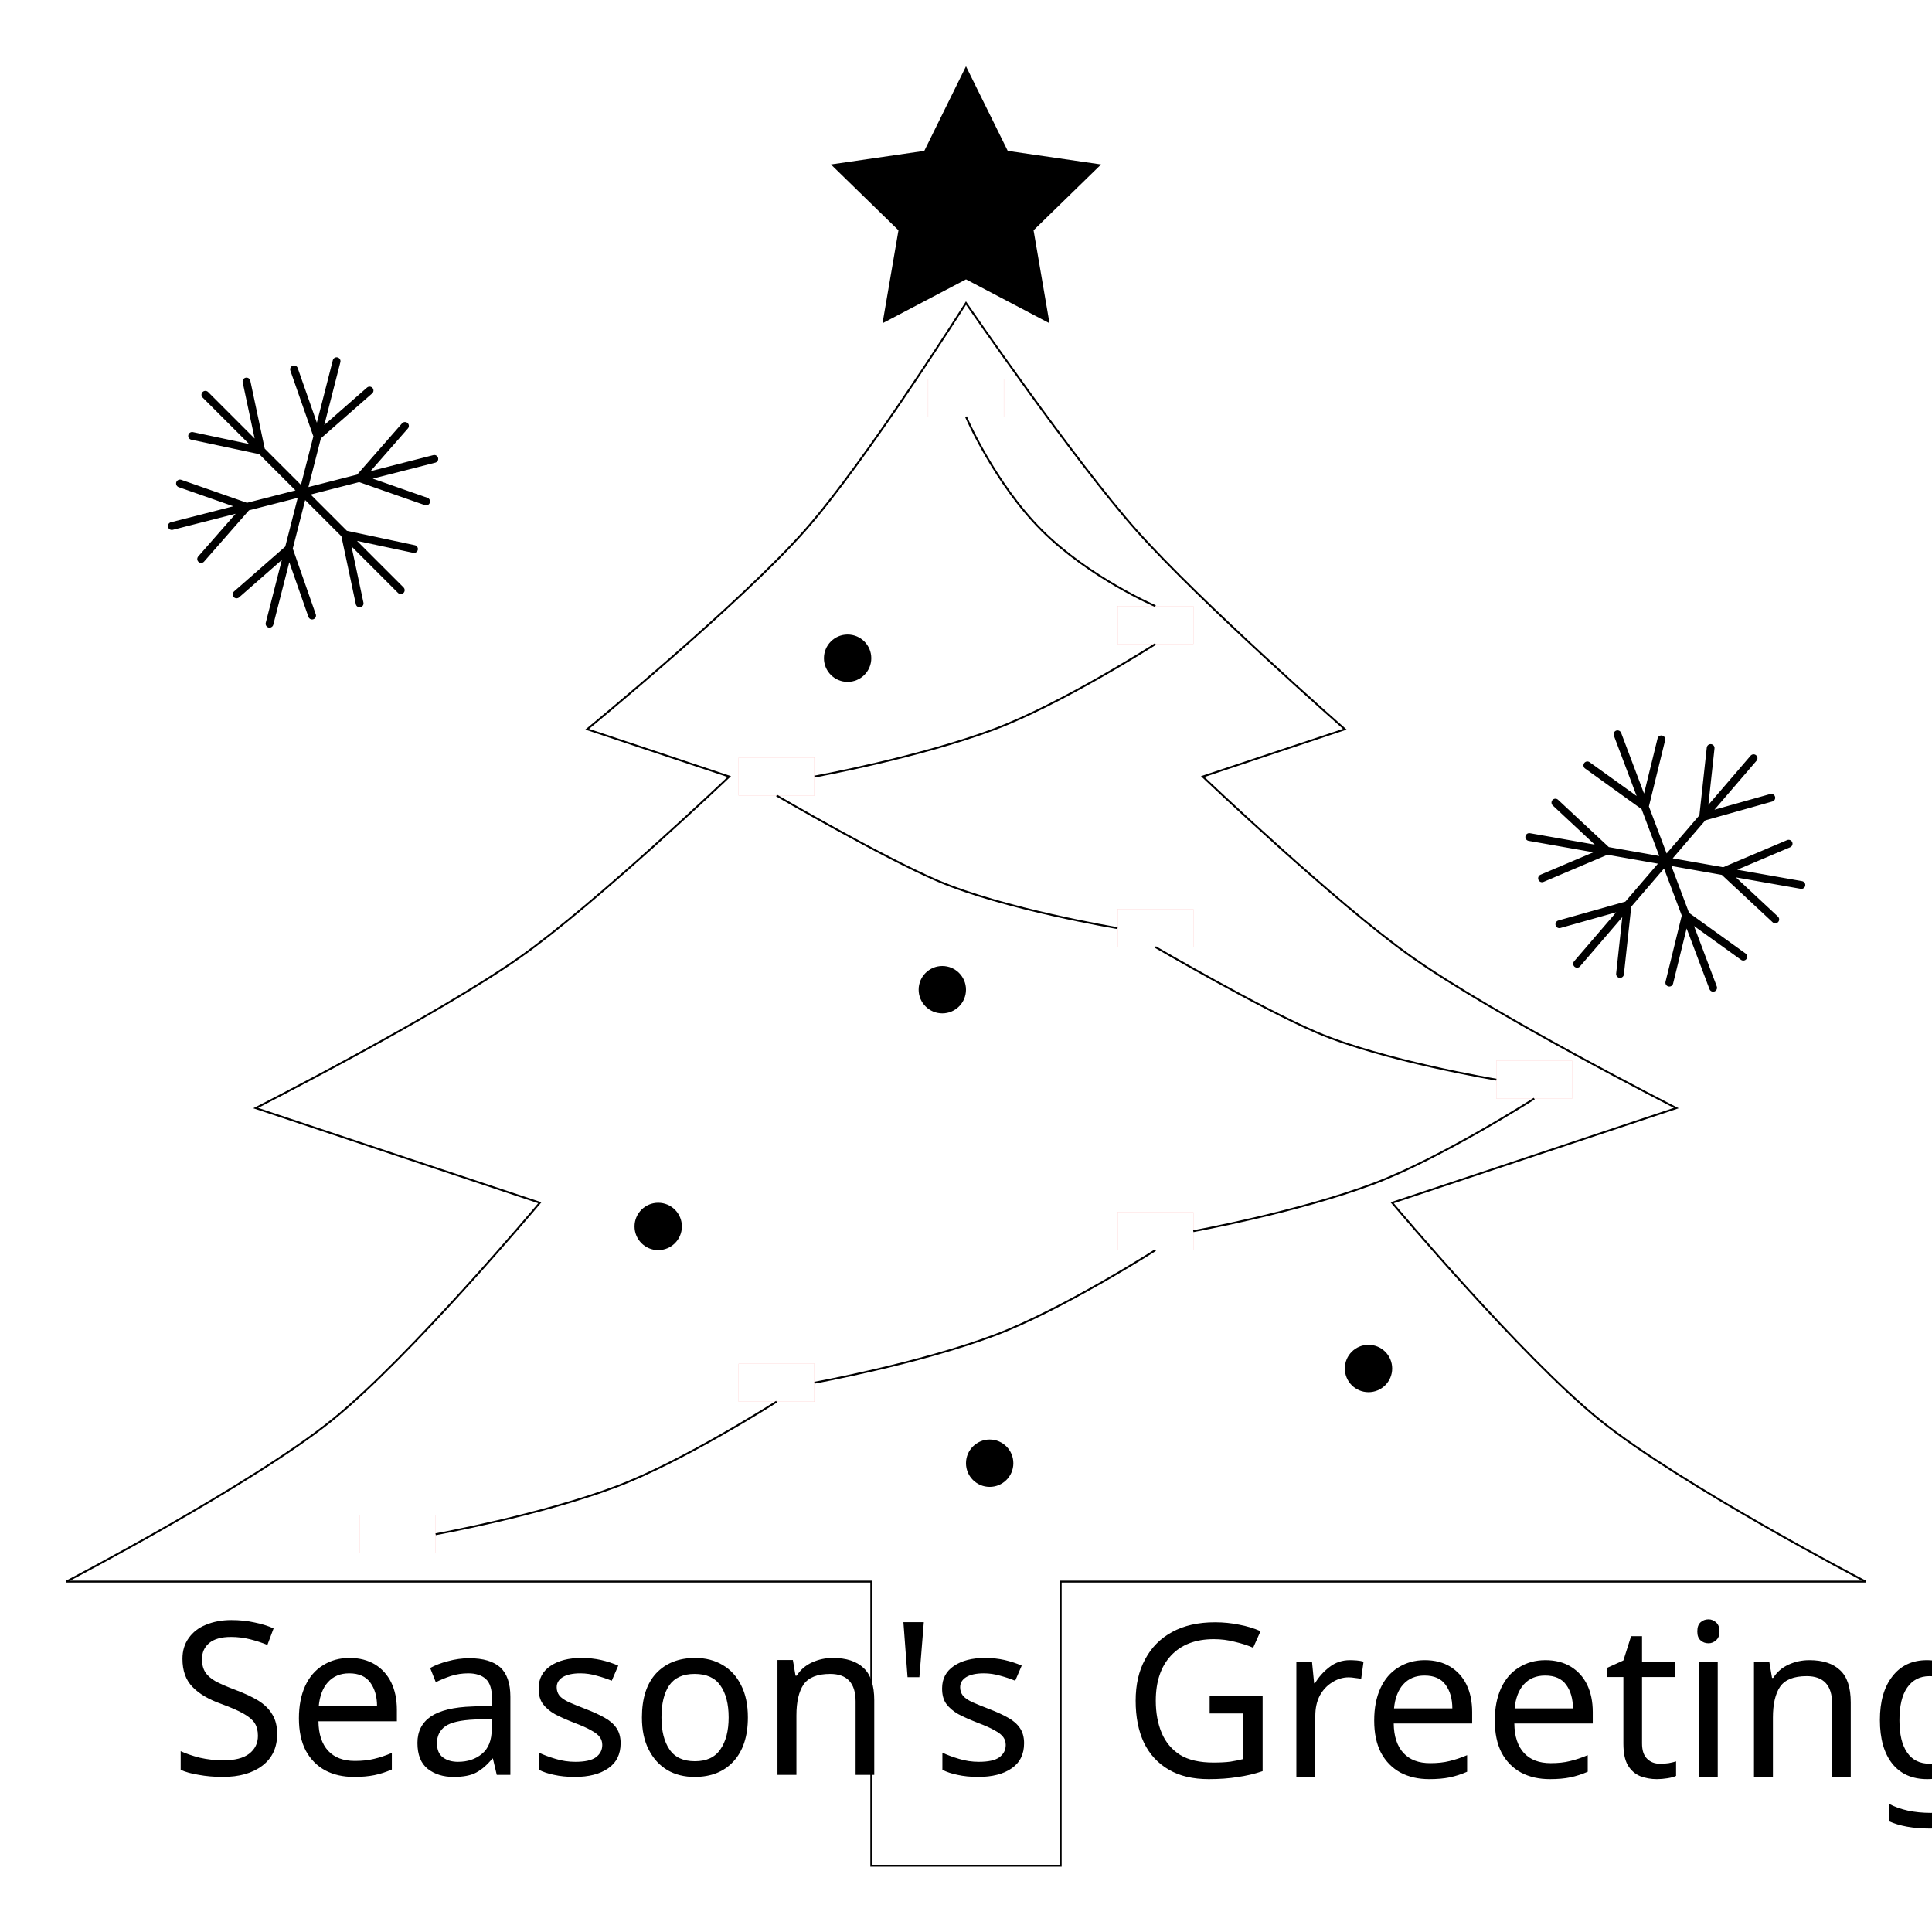
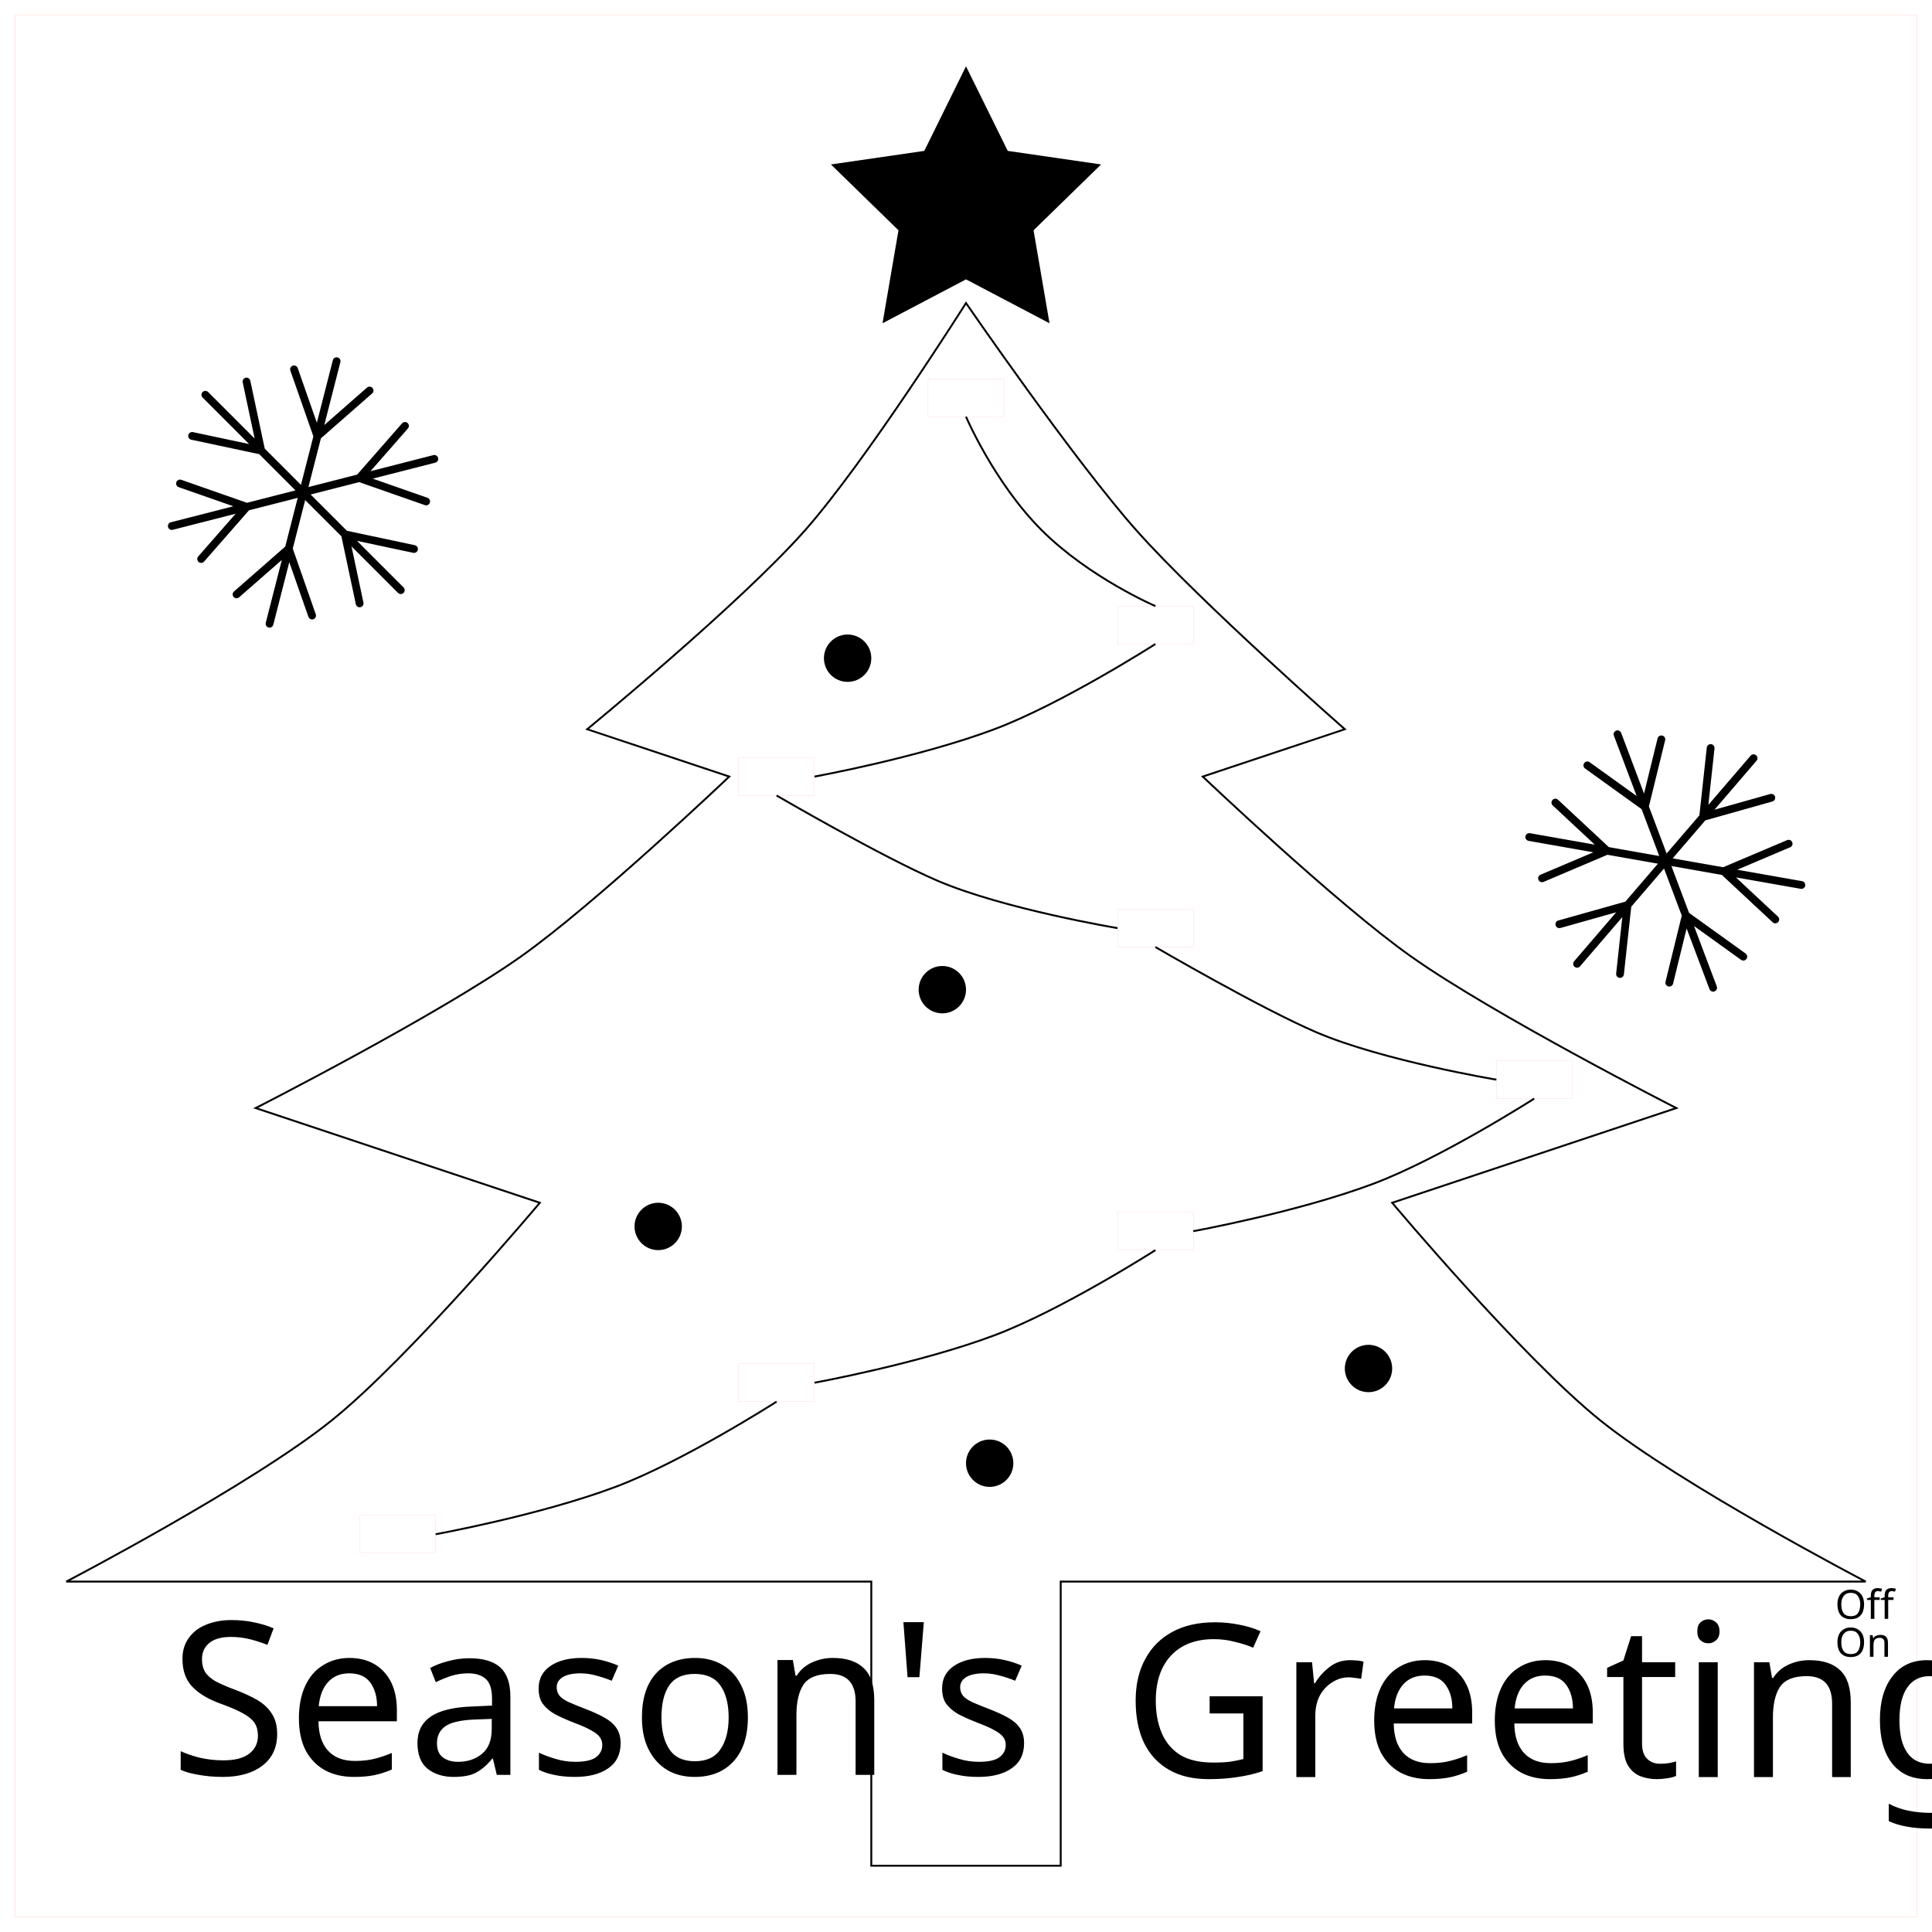
<svg xmlns="http://www.w3.org/2000/svg" width="102mm" height="102mm" viewBox="0 0 102 102" version="1.1" id="svg957">
  <defs id="defs951" />
  <g id="layer1">
    <rect style="fill:none;fill-opacity:0.498;fill-rule:evenodd;stroke:#ff0000;stroke-width:0.004;stroke-miterlimit:4;stroke-dasharray:none;stroke-opacity:1" id="rect1404" width="100.4" height="100.4" x="0.8" y="0.8" />
    <rect style="fill:none;fill-opacity:0.498;fill-rule:evenodd;stroke:#ff0000;stroke-width:0.003;stroke-miterlimit:4;stroke-dasharray:none;stroke-opacity:1" id="rect1426" width="4" height="2" x="19" y="80" />
    <rect style="fill:none;fill-opacity:0.498;fill-rule:evenodd;stroke:#ff0000;stroke-width:0.003;stroke-miterlimit:4;stroke-dasharray:none;stroke-opacity:1" id="rect1426-1" width="4" height="2" x="39" y="72" />
    <rect style="fill:none;fill-opacity:0.498;fill-rule:evenodd;stroke:#ff0000;stroke-width:0.003;stroke-miterlimit:4;stroke-dasharray:none;stroke-opacity:1" id="rect1426-4" width="4" height="2" x="59" y="64" />
    <rect style="fill:none;fill-opacity:0.498;fill-rule:evenodd;stroke:#ff0000;stroke-width:0.003;stroke-miterlimit:4;stroke-dasharray:none;stroke-opacity:1" id="rect1426-5" width="4" height="2" x="79" y="56" />
    <rect style="fill:none;fill-opacity:0.498;fill-rule:evenodd;stroke:#ff0000;stroke-width:0.003;stroke-miterlimit:4;stroke-dasharray:none;stroke-opacity:1" id="rect1426-43" width="4" height="2" x="59" y="48" />
    <rect style="fill:none;fill-opacity:0.498;fill-rule:evenodd;stroke:#ff0000;stroke-width:0.003;stroke-miterlimit:4;stroke-dasharray:none;stroke-opacity:1" id="rect1426-2" width="4" height="2" x="39" y="40" />
    <rect style="fill:none;fill-opacity:0.498;fill-rule:evenodd;stroke:#ff0000;stroke-width:0.003;stroke-miterlimit:4;stroke-dasharray:none;stroke-opacity:1" id="rect1426-7" width="4" height="2" x="59" y="32" />
    <rect style="fill:none;fill-opacity:0.498;fill-rule:evenodd;stroke:#ff0000;stroke-width:0.003;stroke-miterlimit:4;stroke-dasharray:none;stroke-opacity:1" id="rect1426-76" width="4" height="2" x="49" y="20" />
    <path style="fill:#000000;fill-opacity:1;fill-rule:evenodd;stroke:none;stroke-width:0.1;stroke-miterlimit:4;stroke-dasharray:none;stroke-opacity:1" id="path1540" d="m 51,3.5 2.204,4.466 4.929,0.716 -3.566,3.476 0.842,4.909 -4.408,-2.318 -4.408,2.318 0.842,-4.909 -3.566,-3.476 4.929,-0.716 z" />
    <path style="fill:none;stroke:#000000;stroke-width:0.1;stroke-linecap:butt;stroke-linejoin:miter;stroke-miterlimit:4;stroke-dasharray:none;stroke-opacity:1" d="m 51,22 c 0,0 1.501,3.504 4.004,6 2.503,2.497 5.996,4 5.996,4" id="path1544" />
    <path style="fill:none;stroke:#000000;stroke-width:0.1;stroke-linecap:butt;stroke-linejoin:miter;stroke-miterlimit:4;stroke-dasharray:none;stroke-opacity:1" d="m 43,41 c 0,0 5.5,-1 9.5,-2.502 3.565,-1.339 8.5,-4.498 8.5,-4.498" id="path1546" />
    <path style="fill:none;stroke:#000000;stroke-width:0.1;stroke-linecap:butt;stroke-linejoin:miter;stroke-miterlimit:4;stroke-dasharray:none;stroke-opacity:1" d="m 63,65 c 0,0 5.5,-1 9.5,-2.502 3.565,-1.339 8.5,-4.498 8.5,-4.498" id="path1546-7" />
    <path style="fill:none;stroke:#000000;stroke-width:0.1;stroke-linecap:butt;stroke-linejoin:miter;stroke-miterlimit:4;stroke-dasharray:none;stroke-opacity:1" d="m 43,73 c 0,0 5.5,-1 9.5,-2.502 3.565,-1.339 8.5,-4.498 8.5,-4.498" id="path1546-4" />
    <path style="fill:none;stroke:#000000;stroke-width:0.1;stroke-linecap:butt;stroke-linejoin:miter;stroke-miterlimit:4;stroke-dasharray:none;stroke-opacity:1" d="m 23,81 c 0,0 5.5,-1 9.5,-2.502 3.565,-1.339 8.5,-4.498 8.5,-4.498" id="path1546-73" />
    <path style="fill:none;stroke:#000000;stroke-width:0.1;stroke-linecap:butt;stroke-linejoin:miter;stroke-miterlimit:4;stroke-dasharray:none;stroke-opacity:1" d="m 41,42 c 0,0 5.553,3.237 8.5,4.5 3.5,1.5 9.5,2.5 9.5,2.5" id="path1608" />
    <path style="fill:none;stroke:#000000;stroke-width:0.1;stroke-linecap:butt;stroke-linejoin:miter;stroke-miterlimit:4;stroke-dasharray:none;stroke-opacity:1" d="m 61,50 c 0,0 5.553,3.237 8.5,4.5 3.5,1.5 9.5,2.5 9.5,2.5" id="path1608-4" />
    <path style="fill:none;stroke:#000000;stroke-width:0.1;stroke-linecap:butt;stroke-linejoin:miter;stroke-miterlimit:4;stroke-dasharray:none;stroke-opacity:1" d="m 3.5,83.5 c 0,0 9.743,-5.081 14,-8.5 4.136,-3.322 11,-11.5 11,-11.5 l -15,-5 c 0,0 9.612,-4.896 14,-8 3.955,-2.798 11,-9.5 11,-9.5 l -7.5,-2.5 c 0,0 8.063,-6.61 11.5,-10.5 3.245,-3.674 8.5,-12 8.5,-12 0,0 5.696,8.285 8.998,12.002 3.366,3.79 11.002,10.498 11.002,10.498 l -7.5,2.5 c 0,0 7.045,6.702 11,9.5 4.388,3.104 14,8 14,8 l -15,5 c 0,0 6.864,8.178 11,11.5 4.257,3.419 14,8.5 14,8.5 H 56 V 98.5 h -10 V 83.5 Z" id="path1662" />
-     <text xml:space="preserve" style="font-style:normal;font-variant:normal;font-weight:normal;font-stretch:normal;font-size:11.289px;line-height:1.25;font-family:'Vladimir Script';-inkscape-font-specification:'Vladimir Script, Normal';font-variant-ligatures:normal;font-variant-caps:normal;font-variant-numeric:normal;font-variant-east-asian:normal;fill:#000000;fill-opacity:1;stroke:none;stroke-width:0.265;stroke-opacity:1;" x="8.961" y="93.706" id="text1666">
-       <tspan id="tspan1664" x="8.961" y="93.706" style="font-style:normal;font-variant:normal;font-weight:normal;font-stretch:normal;font-size:11.289px;font-family:'Vladimir Script';-inkscape-font-specification:'Vladimir Script, Normal';font-variant-ligatures:normal;font-variant-caps:normal;font-variant-numeric:normal;font-variant-east-asian:normal;fill:#000000;fill-opacity:1;stroke:none;stroke-width:0.265;stroke-opacity:1;">Season's</tspan>
+     <text xml:space="preserve" style="font-style:normal;font-variant:normal;font-weight:normal;font-stretch:normal;font-size:11.289px;line-height:1.25;font-family:'Vladimir Script';-inkscape-font-specification:'Vladimir Script, Normal';font-variant-ligatures:normal;font-variant-caps:normal;font-variant-numeric:normal;font-variant-east-asian:normal;fill:#000000;fill-opacity:1;stroke:none;stroke-width:0.265;stroke-opacity:1" x="8.961" y="93.706" id="text1666">
+       <tspan id="tspan1664" x="8.961" y="93.706" style="font-style:normal;font-variant:normal;font-weight:normal;font-stretch:normal;font-size:11.289px;font-family:'Vladimir Script';-inkscape-font-specification:'Vladimir Script, Normal';font-variant-ligatures:normal;font-variant-caps:normal;font-variant-numeric:normal;font-variant-east-asian:normal;fill:#000000;fill-opacity:1;stroke:none;stroke-width:0.265;stroke-opacity:1">Season's</tspan>
    </text>
-     <text xml:space="preserve" style="font-style:normal;font-variant:normal;font-weight:normal;font-stretch:normal;font-size:11.289px;line-height:1.25;font-family:'Vladimir Script';-inkscape-font-specification:'Vladimir Script, Normal';font-variant-ligatures:normal;font-variant-caps:normal;font-variant-numeric:normal;font-variant-east-asian:normal;fill:#000000;fill-opacity:1;stroke:none;stroke-width:0.265;" x="59.27" y="93.822" id="text1666-1">
-       <tspan id="tspan1664-6" x="59.27" y="93.822" style="font-style:normal;font-variant:normal;font-weight:normal;font-stretch:normal;font-size:11.289px;font-family:'Vladimir Script';-inkscape-font-specification:'Vladimir Script, Normal';font-variant-ligatures:normal;font-variant-caps:normal;font-variant-numeric:normal;font-variant-east-asian:normal;fill:#000000;fill-opacity:1;stroke-width:0.265;">Greetings</tspan>
+     <text xml:space="preserve" style="font-style:normal;font-variant:normal;font-weight:normal;font-stretch:normal;font-size:11.289px;line-height:1.25;font-family:'Vladimir Script';-inkscape-font-specification:'Vladimir Script, Normal';font-variant-ligatures:normal;font-variant-caps:normal;font-variant-numeric:normal;font-variant-east-asian:normal;fill:#000000;fill-opacity:1;stroke:none;stroke-width:0.265" x="59.27" y="93.822" id="text1666-1">
+       <tspan id="tspan1664-6" x="59.27" y="93.822" style="font-style:normal;font-variant:normal;font-weight:normal;font-stretch:normal;font-size:11.289px;font-family:'Vladimir Script';-inkscape-font-specification:'Vladimir Script, Normal';font-variant-ligatures:normal;font-variant-caps:normal;font-variant-numeric:normal;font-variant-east-asian:normal;fill:#000000;fill-opacity:1;stroke-width:0.265">Greetings</tspan>
    </text>
    <circle style="fill:#000000;fill-opacity:1;fill-rule:evenodd;stroke:none;stroke-width:0.1;stroke-miterlimit:4;stroke-dasharray:none;stroke-opacity:1" id="path1692" cx="34.75" cy="64.75" r="1.25" />
    <circle style="fill:#000000;fill-opacity:1;fill-rule:evenodd;stroke:none;stroke-width:0.1;stroke-miterlimit:4;stroke-dasharray:none;stroke-opacity:1" id="path1692-3" cx="72.25" cy="72.25" r="1.25" />
    <circle style="fill:#000000;fill-opacity:1;fill-rule:evenodd;stroke:none;stroke-width:0.1;stroke-miterlimit:4;stroke-dasharray:none;stroke-opacity:1" id="path1692-7" cx="49.75" cy="52.25" r="1.25" />
    <circle style="fill:#000000;fill-opacity:1;fill-rule:evenodd;stroke:none;stroke-width:0.1;stroke-miterlimit:4;stroke-dasharray:0.1, 0.8;stroke-dashoffset:0;stroke-opacity:1" id="path1692-7-3" cx="44.75" cy="34.75" r="1.25" />
    <circle style="fill:#000000;fill-opacity:1;fill-rule:evenodd;stroke:none;stroke-width:0.1;stroke-miterlimit:4;stroke-dasharray:none;stroke-opacity:1" id="path1692-3-5" cx="52.25" cy="77.25" r="1.25" />
    <path id="path1846" style="fill:none;fill-opacity:1;stroke:#000000;stroke-width:0.411;stroke-linecap:round;stroke-linejoin:round;stroke-miterlimit:4;stroke-dasharray:none;stroke-dashoffset:0;stroke-opacity:1" d="m 22.499,26.474 -3.529,-1.235 2.411,-2.753 m 1.549,1.741 -6.93,1.772 m 3.512,-5.381 -2.753,2.411 -1.235,-3.529 m 2.247,-0.431 -1.772,6.93 m -2.985,-5.856 0.775,3.646 -3.646,-0.775 m 0.699,-2.172 5.158,5.158 m -6.498,-0.475 3.529,1.235 -2.411,2.753 m -1.549,-1.741 6.93,-1.772 m -3.512,5.381 2.753,-2.411 1.235,3.529 m -2.247,0.431 1.772,-6.93 m 2.985,5.856 -0.775,-3.646 3.646,0.775 m -0.699,2.172 -5.158,-5.158" />
    <path id="path1862" style="fill:none;fill-opacity:1;stroke:#000000;stroke-width:0.411;stroke-linecap:round;stroke-linejoin:round;stroke-miterlimit:4;stroke-dasharray:none;stroke-dashoffset:0;stroke-opacity:1" d="m 82.326,48.796 3.599,-1.013 -0.396,3.639 m -2.267,-0.538 4.66,-5.426 m 0.209,6.422 0.872,-3.555 3.035,2.182 m -1.593,1.642 -2.523,-6.693 m 5.804,3.085 -2.726,-2.542 3.431,-1.456 m 0.674,2.18 -7.184,-1.267 m 5.595,-3.338 -3.599,1.013 0.396,-3.639 m 2.267,0.538 -4.66,5.426 m -0.209,-6.422 -0.872,3.555 -3.035,-2.182 m 1.593,-1.642 2.523,6.693 m -5.804,-3.085 2.726,2.542 -3.431,1.456 m -0.674,-2.18 7.184,1.267" />
+     <text xml:space="preserve" style="font-style:normal;font-variant:normal;font-weight:normal;font-stretch:normal;font-size:2.117px;line-height:1.25;font-family:sans-serif;-inkscape-font-specification:'sans-serif, Normal';font-variant-ligatures:normal;font-variant-caps:normal;font-variant-numeric:normal;font-feature-settings:normal;text-align:start;writing-mode:lr-tb;text-anchor:start;fill:#000000;fill-opacity:1;stroke:none;stroke-width:0.265" x="96.881" y="87.468" id="text870">
+       <tspan id="tspan868" x="96.881" y="87.468" style="font-style:normal;font-variant:normal;font-weight:normal;font-stretch:normal;font-size:2.117px;font-family:sans-serif;-inkscape-font-specification:'sans-serif, Normal';font-variant-ligatures:normal;font-variant-caps:normal;font-variant-numeric:normal;font-feature-settings:normal;text-align:start;writing-mode:lr-tb;text-anchor:start;stroke-width:0.265">On</tspan>
+     </text>
+     <text xml:space="preserve" style="font-style:normal;font-variant:normal;font-weight:normal;font-stretch:normal;font-size:2.117px;line-height:1.25;font-family:sans-serif;-inkscape-font-specification:'sans-serif, Normal';font-variant-ligatures:normal;font-variant-caps:normal;font-variant-numeric:normal;font-feature-settings:normal;text-align:start;writing-mode:lr-tb;text-anchor:start;fill:#000000;fill-opacity:1;stroke:none;stroke-width:0.265" x="96.881" y="85.468" id="text870-4">
+       <tspan id="tspan868-4" x="96.881" y="85.468" style="font-style:normal;font-variant:normal;font-weight:normal;font-stretch:normal;font-size:2.117px;font-family:sans-serif;-inkscape-font-specification:'sans-serif, Normal';font-variant-ligatures:normal;font-variant-caps:normal;font-variant-numeric:normal;font-feature-settings:normal;text-align:start;writing-mode:lr-tb;text-anchor:start;stroke-width:0.265">Off</tspan>
+     </text>
  </g>
</svg>
